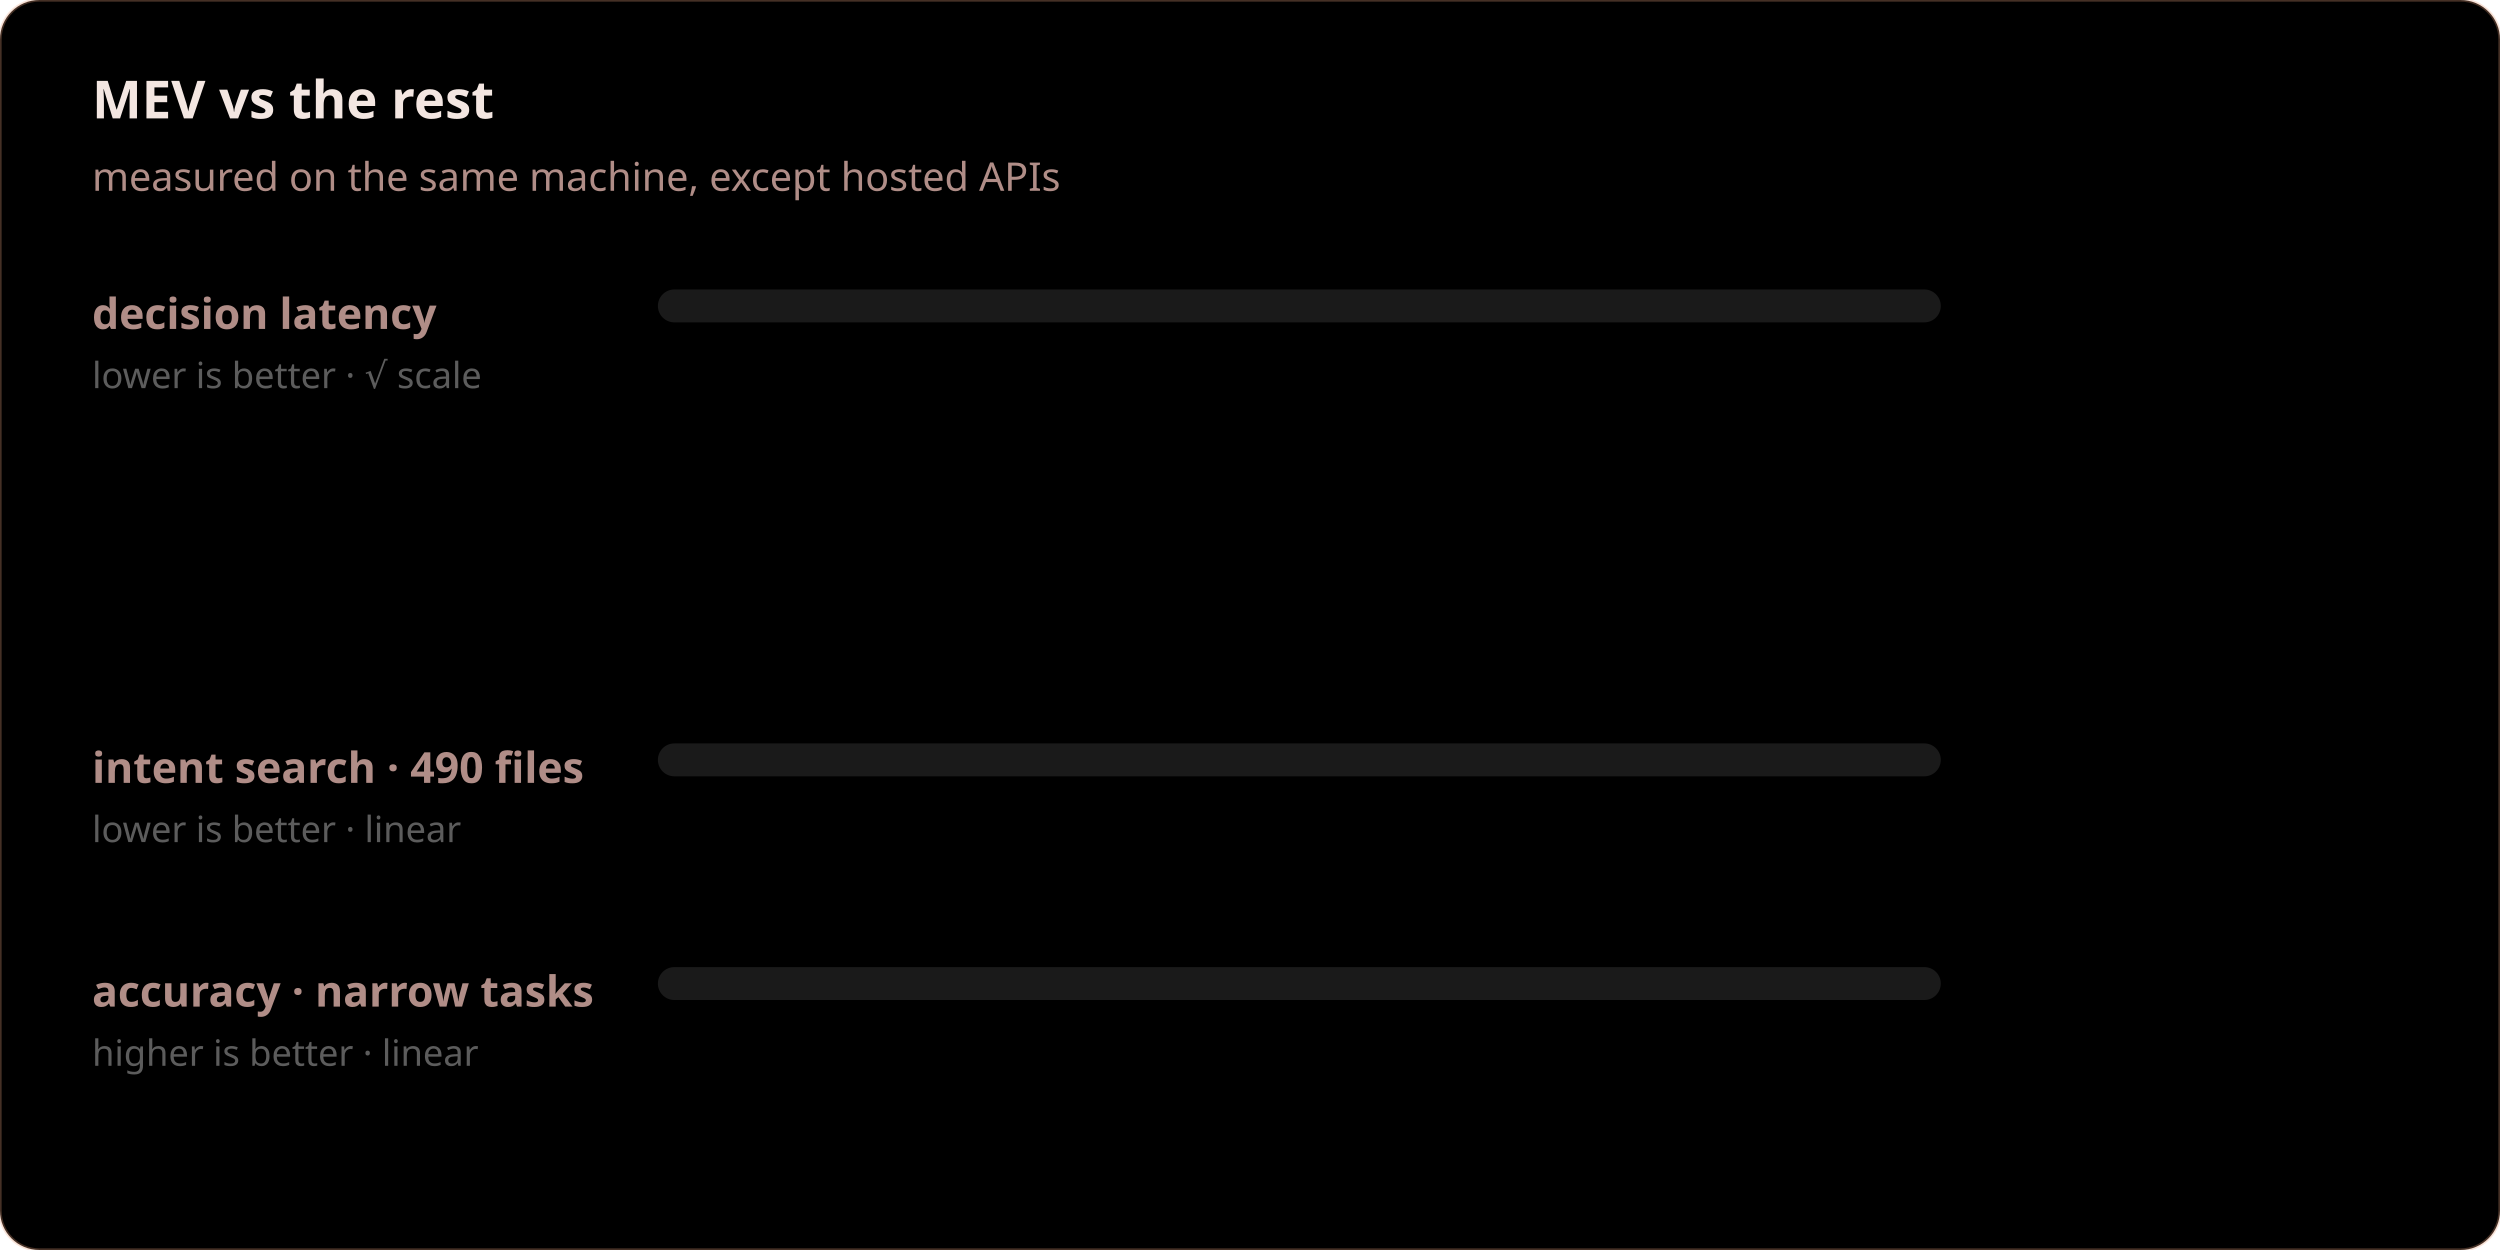
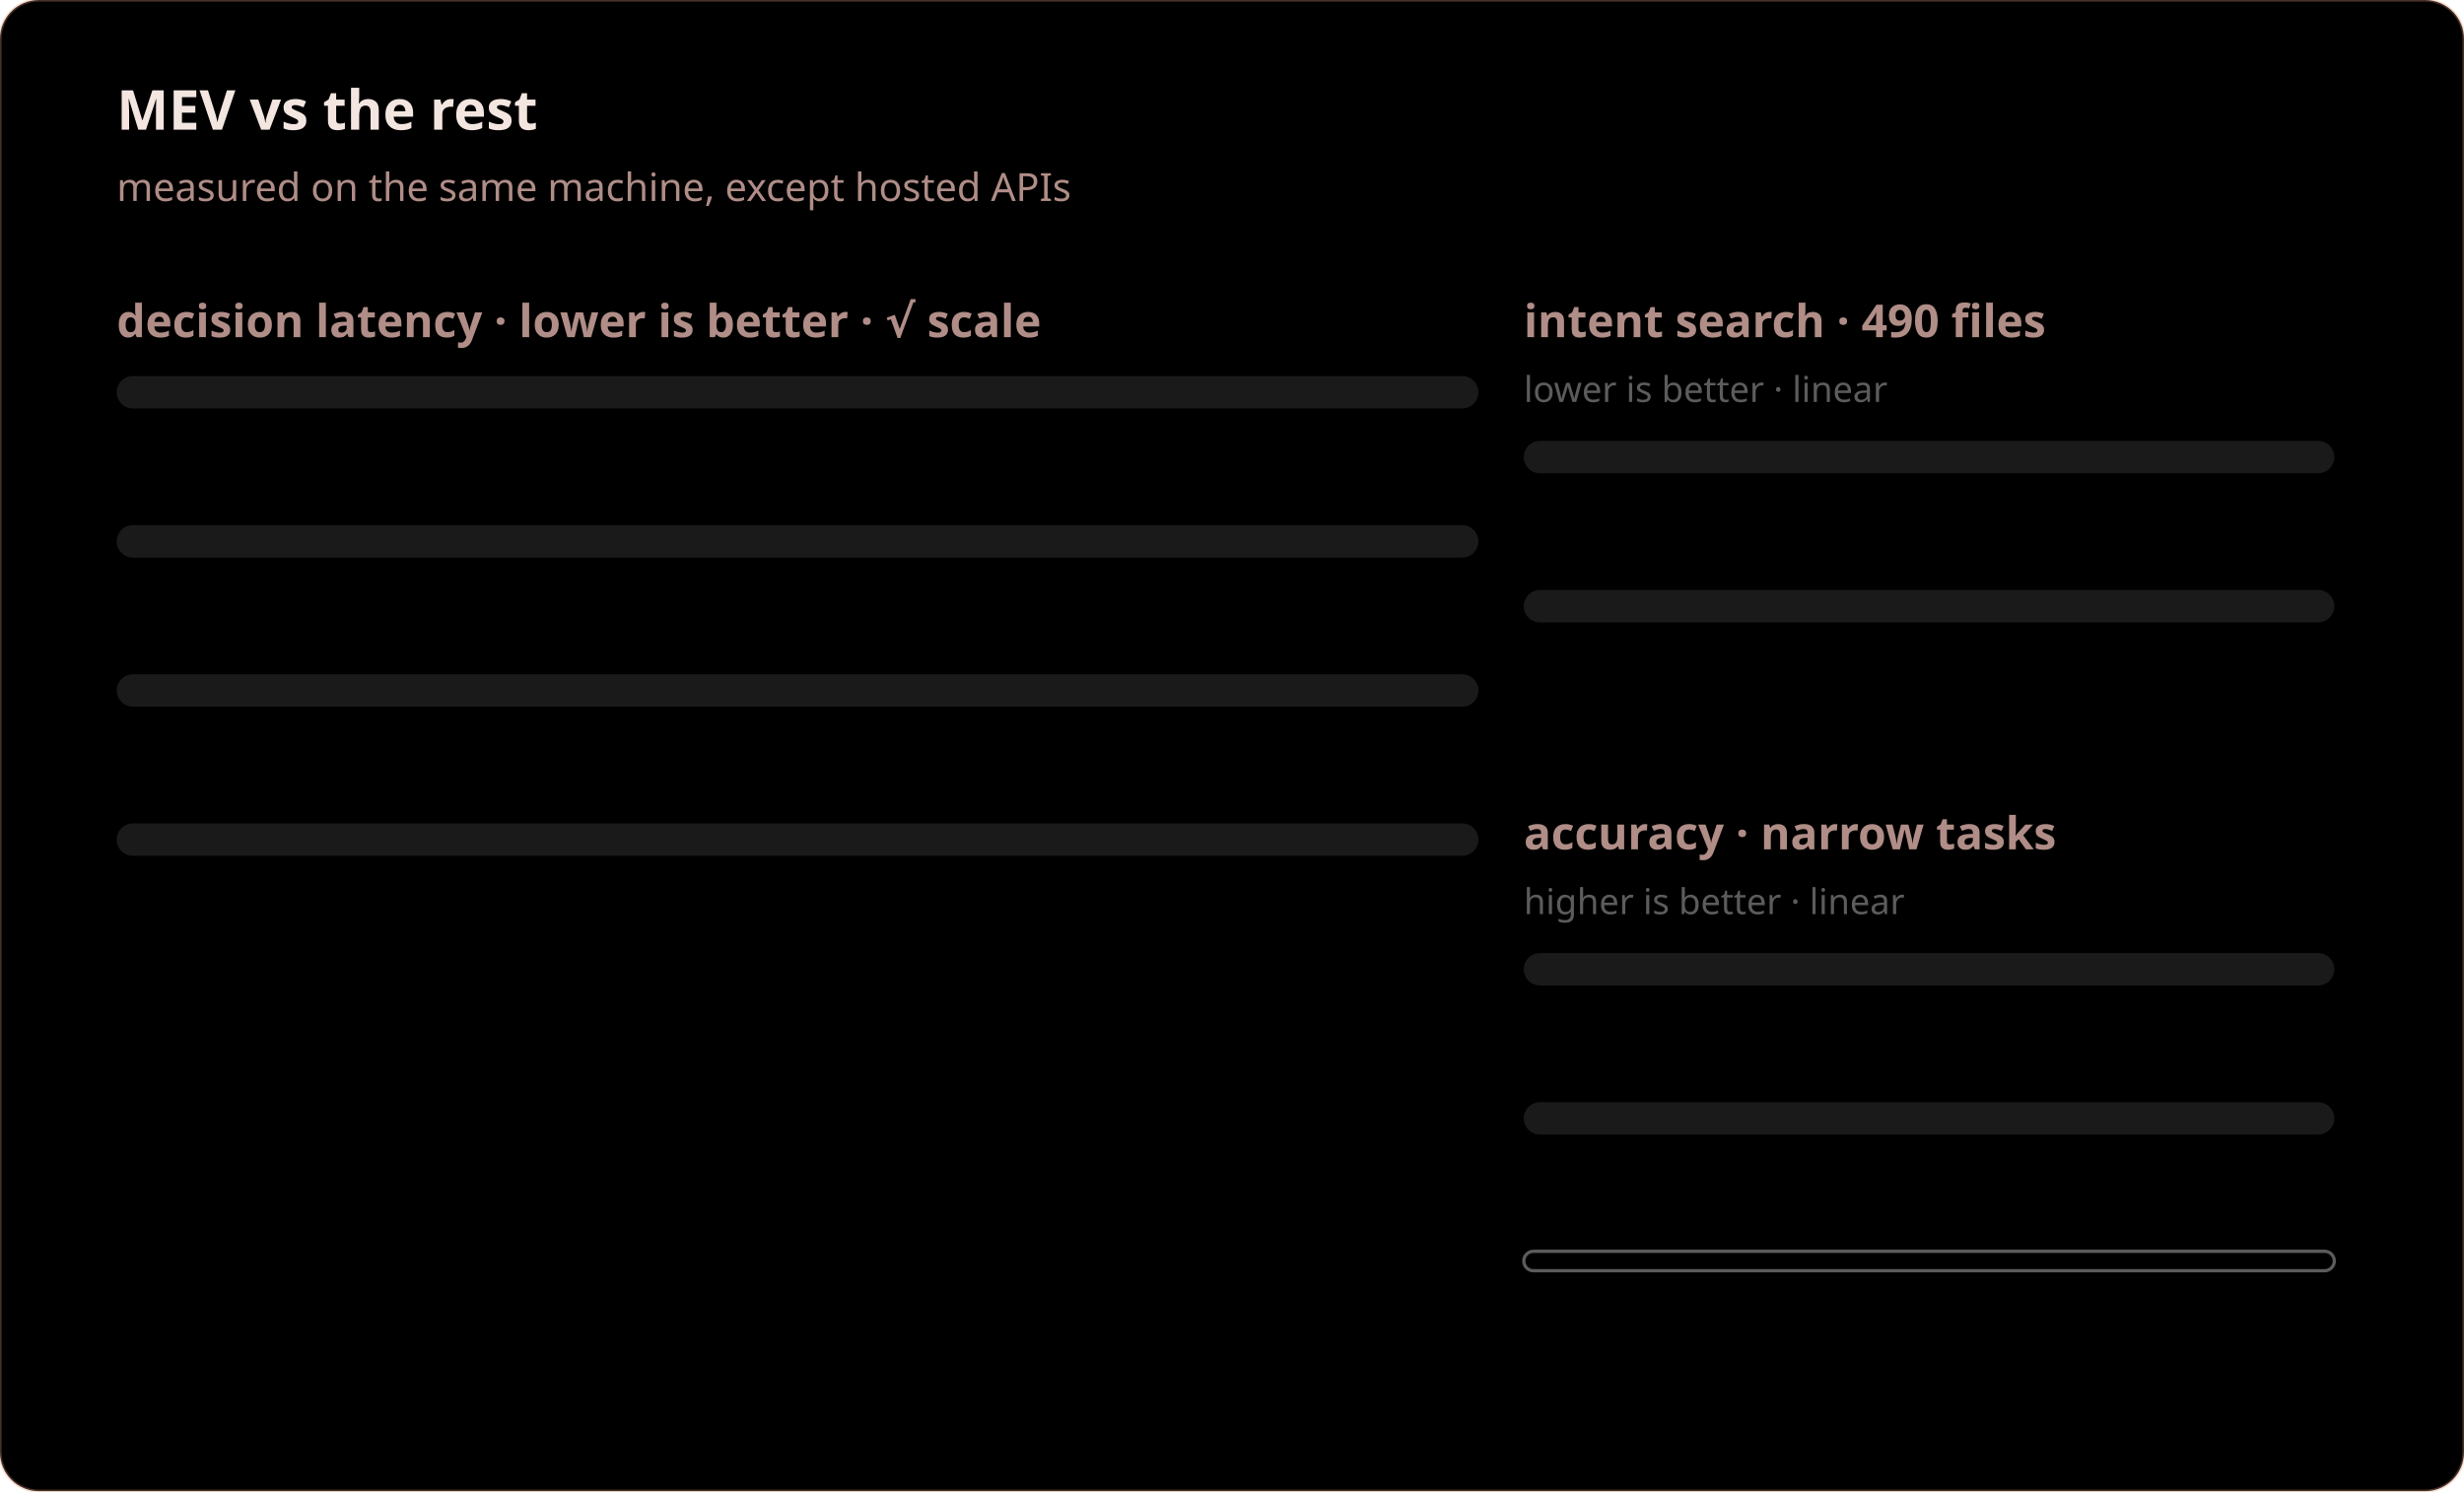
- <svg xmlns="http://www.w3.org/2000/svg" width="760" height="380" viewBox="0 0 760 380" font-family="'Segoe UI', system-ui, sans-serif">
-   <rect x="0" y="0" width="760" height="380" rx="12" fill="#000000" />
-   <rect x="0" y="0" width="760" height="380" rx="12" fill="none" stroke="#E8A07E" stroke-opacity="0.3" />
-   <text x="28" y="36" font-size="16" font-weight="600" fill="#F3E6E1">MEV vs the rest</text>
-   <text x="28" y="58" font-size="12" fill="#B08D87">measured on the same machine, except hosted APIs</text>
-   <text x="28" y="100" font-size="13" font-weight="600" fill="#B08D87">decision latency</text>
-   <text x="28" y="118" font-size="11" fill="#5c5c5c">lower is better · √ scale</text>
-   <rect x="200" y="88" width="390" height="10" rx="5" fill="#1a1a1a" />
-   <rect x="200" y="88" width="0" height="10" rx="5" fill="#E8A07E">
-     <animate attributeName="width" from="0" to="30" begin="0.4s" dur="0.8s" calcMode="spline" keySplines="0.3 0 0.2 1" fill="freeze" />
+ <svg xmlns="http://www.w3.org/2000/svg" width="760" height="460" viewBox="0 0 760 460" font-family="'Segoe UI', system-ui, sans-serif">
+   <rect x="0" y="0" width="760" height="460" rx="12" fill="#000000" />
+   <rect x="0" y="0" width="760" height="460" rx="12" fill="none" stroke="#E8A07E" stroke-opacity="0.3" />
+   <text x="36" y="40" font-size="17" font-weight="600" fill="#F3E6E1">MEV vs the rest</text>
+   <text x="36" y="62" font-size="12" fill="#B08D87">measured on the same machine, except hosted APIs</text>
+   <text x="36" y="104" font-size="14" font-weight="600" fill="#B08D87">decision latency · lower is better · √ scale</text>
+   <rect x="36" y="116" width="420" height="10" rx="5" fill="#1a1a1a" />
+   <rect x="36" y="116" width="0" height="10" rx="5" fill="#E8A07E">
+     <animate attributeName="width" from="0" to="32" begin="0.4s" dur="0.7s" calcMode="spline" keySplines="0.3 0 0.2 1" fill="freeze" />
  </rect>
-   <text x="200" y="122" font-size="12" fill="#E8A07E" opacity="0">MEV 0.14ms<animate attributeName="opacity" from="0" to="1" begin="1.1s" dur="0.3s" fill="freeze" />
+   <text x="36" y="150" font-size="13" fill="#E8A07E" opacity="0">MEV — 0.14ms<animate attributeName="opacity" from="0" to="1" begin="1s" dur="0.3s" fill="freeze" />
  </text>
-   <rect x="200" y="132" width="0" height="10" rx="5" fill="#5c5c5c">
-     <animate attributeName="width" from="0" to="100" begin="0.7s" dur="0.8s" calcMode="spline" keySplines="0.3 0 0.2 1" fill="freeze" />
+   <rect x="36" y="162" width="420" height="10" rx="5" fill="#1a1a1a" />
+   <rect x="36" y="162" width="0" height="10" rx="5" fill="#5c5c5c">
+     <animate attributeName="width" from="0" to="108" begin="0.7s" dur="0.7s" calcMode="spline" keySplines="0.3 0 0.2 1" fill="freeze" />
  </rect>
-   <text x="308" y="150" font-size="12" fill="#B08D87" opacity="0">Laya GPU 33ms<animate attributeName="opacity" from="0" to="1" begin="1.4s" dur="0.3s" fill="freeze" />
+   <text x="36" y="196" font-size="13" fill="#B08D87" opacity="0">Laya GPU — 33ms<animate attributeName="opacity" from="0" to="1" begin="1.3s" dur="0.3s" fill="freeze" />
  </text>
-   <rect x="200" y="158" width="0" height="10" rx="5" fill="#5c5c5c">
-     <animate attributeName="width" from="0" to="302" begin="1s" dur="0.8s" calcMode="spline" keySplines="0.3 0 0.2 1" fill="freeze" />
+   <rect x="36" y="208" width="420" height="10" rx="5" fill="#1a1a1a" />
+   <rect x="36" y="208" width="0" height="10" rx="5" fill="#5c5c5c">
+     <animate attributeName="width" from="0" to="326" begin="1s" dur="0.7s" calcMode="spline" keySplines="0.3 0 0.2 1" fill="freeze" />
  </rect>
-   <text x="510" y="176" font-size="12" fill="#B08D87" opacity="0">Laya CPU ~300ms<animate attributeName="opacity" from="0" to="1" begin="1.7s" dur="0.3s" fill="freeze" />
+   <text x="36" y="242" font-size="13" fill="#B08D87" opacity="0">Laya CPU — ~300ms<animate attributeName="opacity" from="0" to="1" begin="1.6s" dur="0.3s" fill="freeze" />
  </text>
-   <rect x="200" y="184" width="0" height="10" rx="5" fill="#5c5c5c">
-     <animate attributeName="width" from="0" to="390" begin="1.3s" dur="0.8s" calcMode="spline" keySplines="0.3 0 0.2 1" fill="freeze" />
+   <rect x="36" y="254" width="420" height="10" rx="5" fill="#1a1a1a" />
+   <rect x="36" y="254" width="0" height="10" rx="5" fill="#5c5c5c">
+     <animate attributeName="width" from="0" to="420" begin="1.3s" dur="0.7s" calcMode="spline" keySplines="0.3 0 0.2 1" fill="freeze" />
  </rect>
-   <text x="598" y="202" font-size="12" fill="#B08D87" opacity="0">Jev API 500ms+<animate attributeName="opacity" from="0" to="1" begin="2s" dur="0.3s" fill="freeze" />
+   <text x="36" y="288" font-size="13" fill="#B08D87" opacity="0">Jev API — 500ms+<animate attributeName="opacity" from="0" to="1" begin="1.9s" dur="0.3s" fill="freeze" />
  </text>
-   <text x="28" y="238" font-size="13" font-weight="600" fill="#B08D87">intent search · 490 files</text>
-   <text x="28" y="256" font-size="11" fill="#5c5c5c">lower is better · linear</text>
-   <rect x="200" y="226" width="390" height="10" rx="5" fill="#1a1a1a" />
-   <rect x="200" y="226" width="0" height="10" rx="5" fill="#E8A07E">
-     <animate attributeName="width" from="0" to="239" begin="2.3s" dur="0.8s" calcMode="spline" keySplines="0.3 0 0.2 1" fill="freeze" />
+   <text x="470" y="104" font-size="14" font-weight="600" fill="#B08D87">intent search · 490 files</text>
+   <text x="470" y="124" font-size="11" fill="#5c5c5c">lower is better · linear</text>
+   <rect x="470" y="136" width="250" height="10" rx="5" fill="#1a1a1a" />
+   <rect x="470" y="136" width="0" height="10" rx="5" fill="#E8A07E">
+     <animate attributeName="width" from="0" to="153" begin="2.2s" dur="0.7s" calcMode="spline" keySplines="0.3 0 0.2 1" fill="freeze" />
  </rect>
-   <text x="447" y="244" font-size="12" fill="#E8A07E" opacity="0">MEV ~80ms<animate attributeName="opacity" from="0" to="1" begin="3s" dur="0.3s" fill="freeze" />
+   <text x="470" y="170" font-size="13" fill="#E8A07E" opacity="0">MEV — ~80ms<animate attributeName="opacity" from="0" to="1" begin="2.8s" dur="0.3s" fill="freeze" />
  </text>
-   <rect x="200" y="252" width="0" height="10" rx="5" fill="#5c5c5c">
-     <animate attributeName="width" from="0" to="390" begin="2.6s" dur="0.8s" calcMode="spline" keySplines="0.3 0 0.2 1" fill="freeze" />
+   <rect x="470" y="182" width="250" height="10" rx="5" fill="#1a1a1a" />
+   <rect x="470" y="182" width="0" height="10" rx="5" fill="#5c5c5c">
+     <animate attributeName="width" from="0" to="250" begin="2.5s" dur="0.7s" calcMode="spline" keySplines="0.3 0 0.2 1" fill="freeze" />
  </rect>
-   <text x="598" y="270" font-size="12" fill="#B08D87" opacity="0">grep ~131ms · 0 hits<animate attributeName="opacity" from="0" to="1" begin="3.3s" dur="0.3s" fill="freeze" />
+   <text x="470" y="216" font-size="13" fill="#B08D87" opacity="0">grep — ~131ms · 0 hits<animate attributeName="opacity" from="0" to="1" begin="3.1s" dur="0.3s" fill="freeze" />
  </text>
-   <text x="28" y="306" font-size="13" font-weight="600" fill="#B08D87">accuracy · narrow tasks</text>
-   <text x="28" y="324" font-size="11" fill="#5c5c5c">higher is better · linear</text>
-   <rect x="200" y="294" width="390" height="10" rx="5" fill="#1a1a1a" />
-   <rect x="200" y="294" width="0" height="10" rx="5" fill="#E8A07E">
-     <animate attributeName="width" from="0" to="340" begin="3.6s" dur="0.8s" calcMode="spline" keySplines="0.3 0 0.2 1" fill="freeze" />
+   <text x="470" y="262" font-size="14" font-weight="600" fill="#B08D87">accuracy · narrow tasks</text>
+   <text x="470" y="282" font-size="11" fill="#5c5c5c">higher is better · linear</text>
+   <rect x="470" y="294" width="250" height="10" rx="5" fill="#1a1a1a" />
+   <rect x="470" y="294" width="0" height="10" rx="5" fill="#E8A07E">
+     <animate attributeName="width" from="0" to="218" begin="3.4s" dur="0.7s" calcMode="spline" keySplines="0.3 0 0.2 1" fill="freeze" />
  </rect>
-   <text x="548" y="312" font-size="12" fill="#E8A07E" opacity="0">MEV 87%<animate attributeName="opacity" from="0" to="1" begin="4.3s" dur="0.3s" fill="freeze" />
+   <text x="470" y="328" font-size="13" fill="#E8A07E" opacity="0">MEV — 87%<animate attributeName="opacity" from="0" to="1" begin="4s" dur="0.3s" fill="freeze" />
  </text>
-   <rect x="200" y="320" width="0" height="10" rx="5" fill="#5c5c5c">
-     <animate attributeName="width" from="0" to="234" begin="3.9s" dur="0.8s" calcMode="spline" keySplines="0.3 0 0.2 1" fill="freeze" />
+   <rect x="470" y="340" width="250" height="10" rx="5" fill="#1a1a1a" />
+   <rect x="470" y="340" width="0" height="10" rx="5" fill="#5c5c5c">
+     <animate attributeName="width" from="0" to="150" begin="3.7s" dur="0.7s" calcMode="spline" keySplines="0.3 0 0.2 1" fill="freeze" />
  </rect>
-   <text x="442" y="338" font-size="12" fill="#B08D87" opacity="0">Laya ~60%<animate attributeName="opacity" from="0" to="1" begin="4.6s" dur="0.3s" fill="freeze" />
+   <text x="470" y="374" font-size="13" fill="#B08D87" opacity="0">Laya — ~60%<animate attributeName="opacity" from="0" to="1" begin="4.3s" dur="0.3s" fill="freeze" />
  </text>
-   <rect x="200" y="346" width="0" height="6" rx="3" fill="none" stroke="#5c5c5c">
-     <animate attributeName="width" from="0" to="390" begin="4.2s" dur="0.8s" calcMode="spline" keySplines="0.3 0 0.2 1" fill="freeze" />
+   <rect x="470" y="386" width="250" height="6" rx="3" fill="none" stroke="#5c5c5c">
+     <animate attributeName="width" from="0" to="250" begin="4s" dur="0.7s" calcMode="spline" keySplines="0.3 0 0.2 1" fill="freeze" />
  </rect>
-   <text x="442" y="364" font-size="12" fill="#B08D87" opacity="0">ripgrep 100%*<animate attributeName="opacity" from="0" to="1" begin="4.9s" dur="0.3s" fill="freeze" />
+   <text x="470" y="410" font-size="13" fill="#B08D87" opacity="0">ripgrep — 100%*<animate attributeName="opacity" from="0" to="1" begin="4.6s" dur="0.3s" fill="freeze" />
  </text>
-   <text x="540" y="364" font-size="11" fill="#5c5c5c" opacity="0">*if the string exists<animate attributeName="opacity" from="0" to="1" begin="5.2s" dur="0.4s" fill="freeze" />
+   <text x="600" y="410" font-size="11" fill="#5c5c5c" opacity="0">*if the string exists<animate attributeName="opacity" from="0" to="1" begin="4.9s" dur="0.4s" fill="freeze" />
+   </text>
+   <text x="36" y="330" font-size="12" fill="#B08D87" opacity="0">three dimensions, one story:<animate attributeName="opacity" from="0" to="1" begin="5.2s" dur="0.5s" fill="freeze" />
+   </text>
+   <text x="36" y="354" font-size="13" fill="#F3E6E1" opacity="0">fast where it decides,<animate attributeName="opacity" from="0" to="1" begin="5.5s" dur="0.5s" fill="freeze" />
+   </text>
+   <text x="36" y="378" font-size="13" fill="#F3E6E1" opacity="0">honest where it doubts.<animate attributeName="opacity" from="0" to="1" begin="5.8s" dur="0.5s" fill="freeze" />
+   </text>
+   <text x="36" y="410" font-size="12" fill="#B08D87" opacity="0">cost on every row: $0, offline.<animate attributeName="opacity" from="0" to="1" begin="6.1s" dur="0.5s" fill="freeze" />
+   </text>
+   <text x="36" y="440" font-size="12" fill="#E8A07E" opacity="0">numbers, not adjectives.<animate attributeName="opacity" from="0" to="1" begin="6.4s" dur="0.5s" fill="freeze" />
  </text>
</svg>
